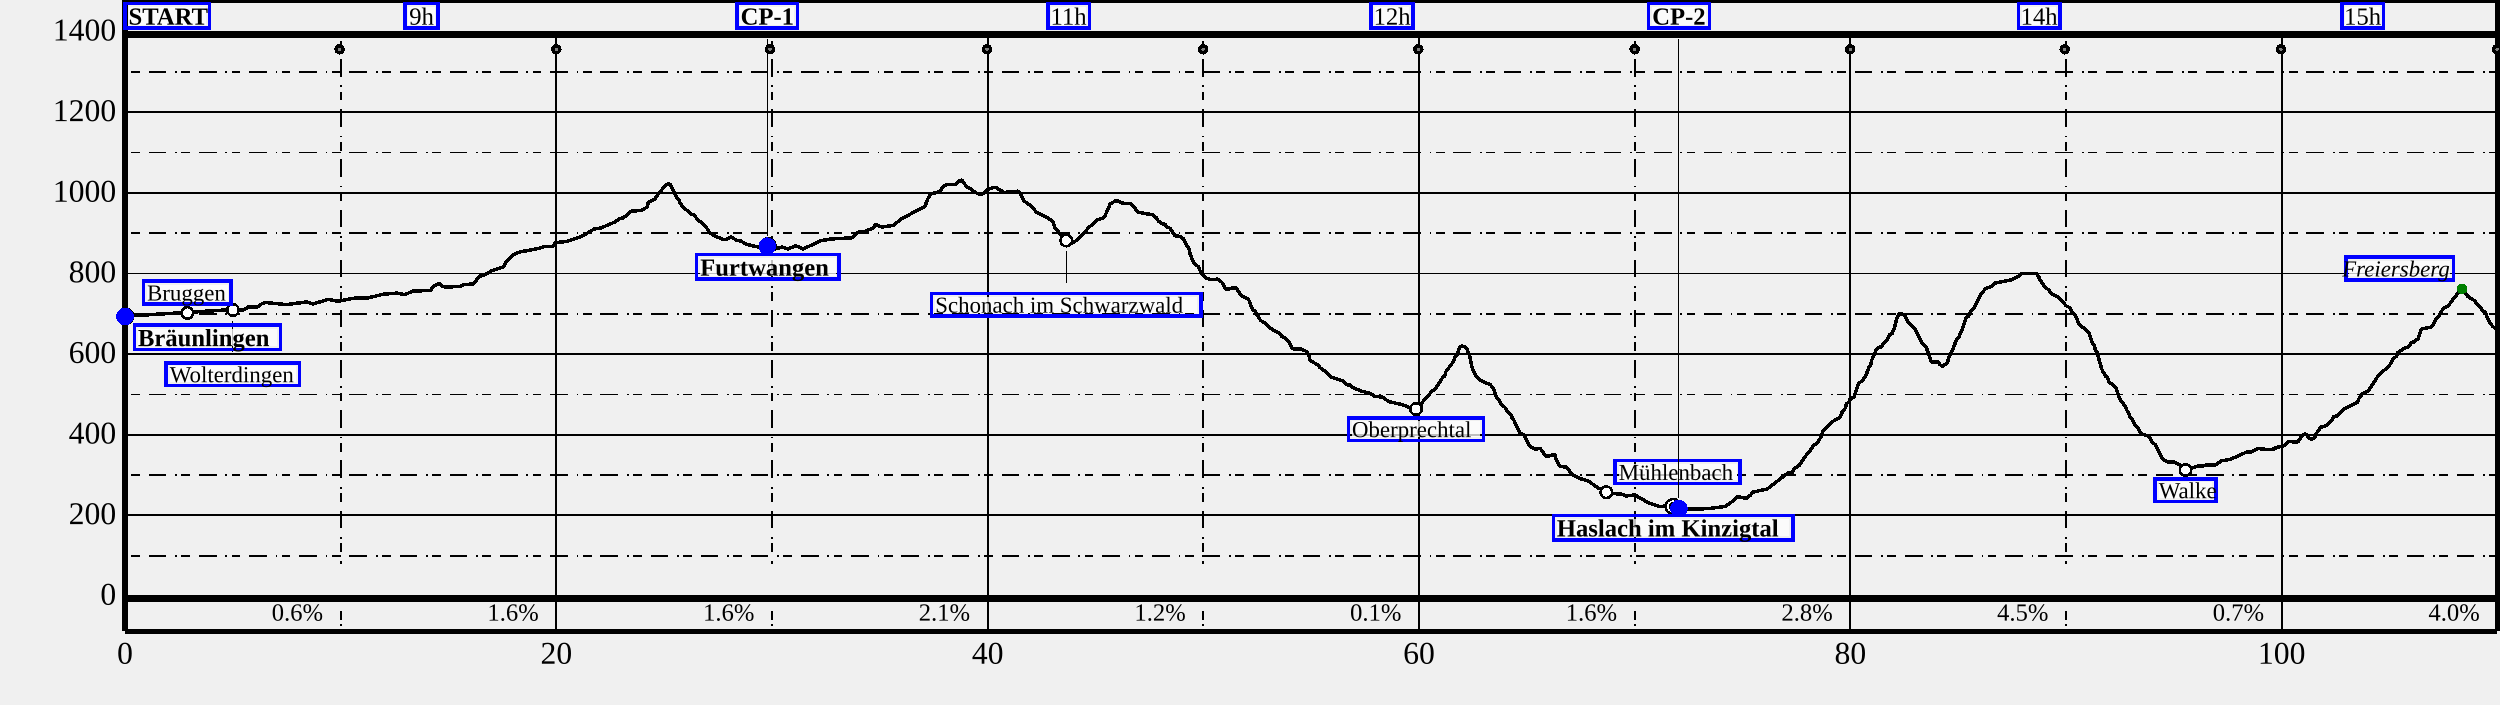
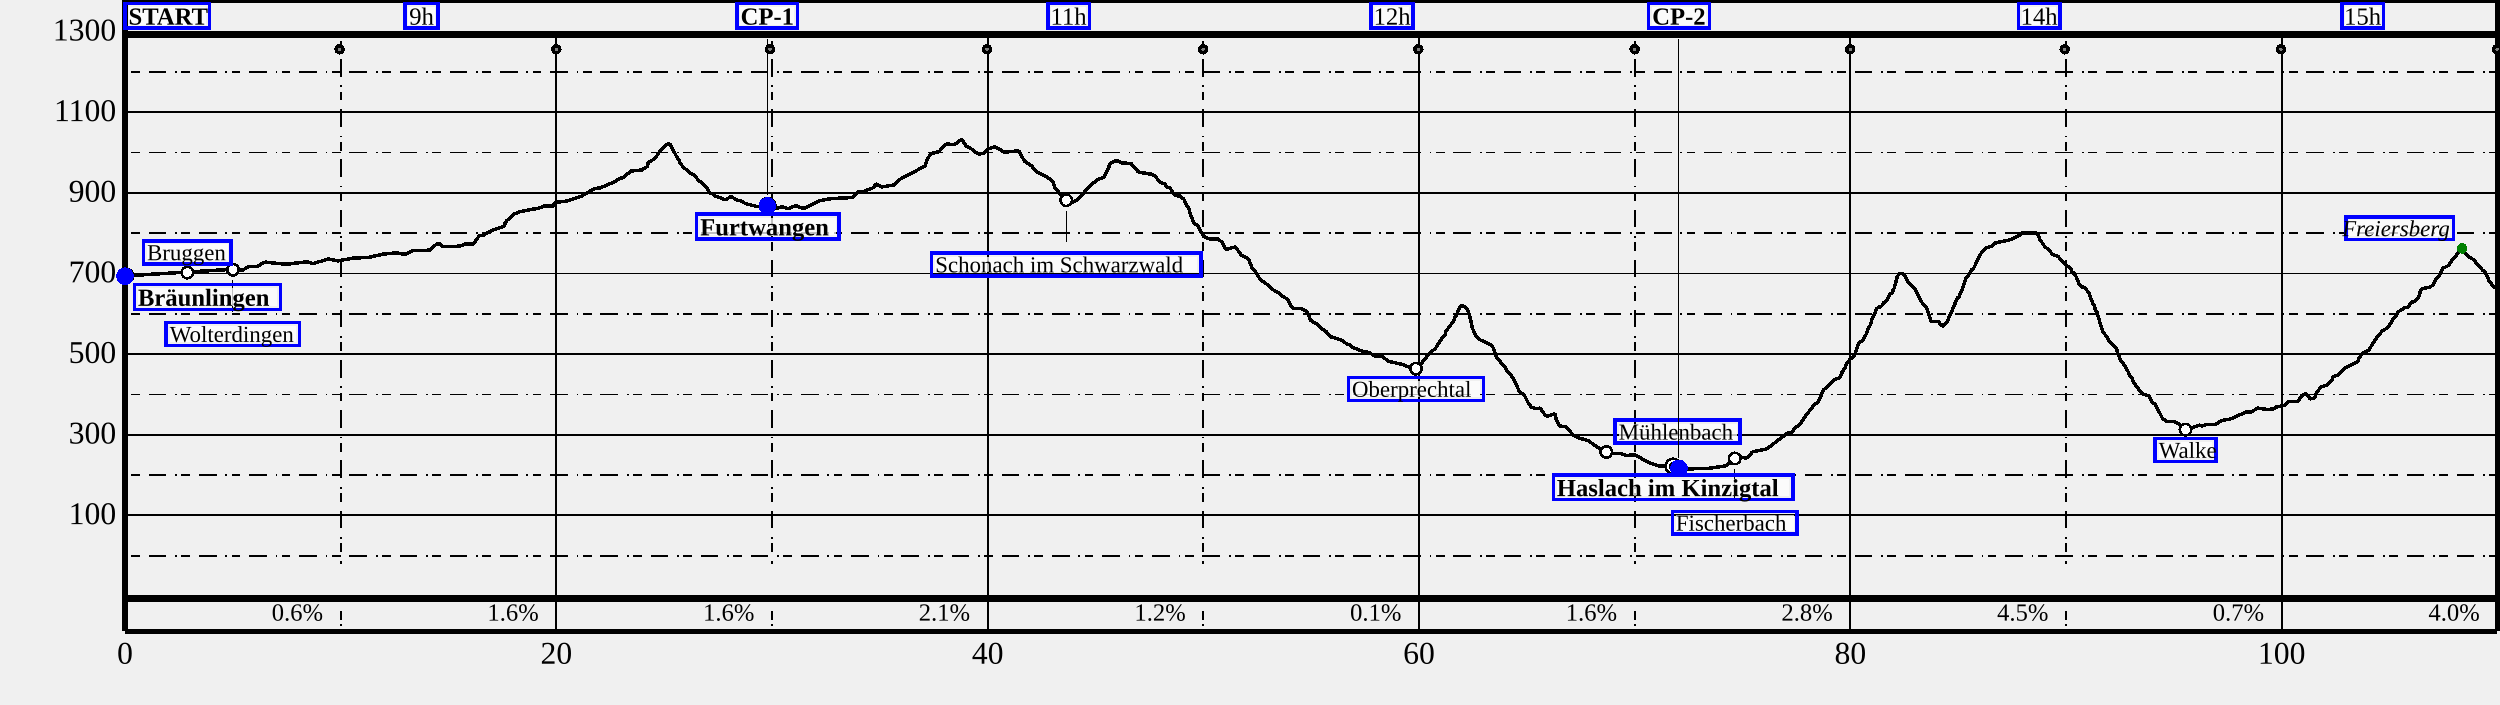
<svg xmlns="http://www.w3.org/2000/svg" height="400" width="1420">
  <g font-size="18" id="world" shape-rendering="crispEdges">
    <g id="BG" />
    <g id="SB" transform="translate(71 360)">
      <text text-anchor="middle" x="0" y="17">
0
</text>
      <text text-anchor="middle" x="245" y="17">
20
</text>
      <text text-anchor="middle" x="490" y="17">
40
</text>
      <text text-anchor="middle" x="735" y="17">
60
</text>
      <text text-anchor="middle" x="980" y="17">
80
</text>
      <text text-anchor="middle" x="1225" y="17">
100
</text>
    </g>
    <g id="SD" transform="translate(71 0)">
      <path d="M0,0 L1347.5,0" stroke="black" stroke-width="3" />
      <path d="M0,0 L0,358.5" stroke="black" stroke-width="3" />
      <path d="M0,358.5 L1347.5,358.5" stroke="black" stroke-width="3" />
      <path d="M1347.5,0 L1347.5,358.5" stroke="black" stroke-width="3" />
      <path d="M0,358.5 L1347.5,358.5" stroke="black" stroke-width="1" />
      <path d="M0,20 L0,358.5" stroke="black" stroke-width="1" />
      <path d="M245,20 L245,358.5" stroke="black" stroke-width="1" />
      <path d="M490,20 L490,358.5" stroke="black" stroke-width="1" />
      <path d="M735,20 L735,358.5" stroke="black" stroke-width="1" />
      <path d="M980,20 L980,358.5" stroke="black" stroke-width="1" />
      <path d="M1225,20 L1225,358.5" stroke="black" stroke-width="1" />
      <path d="M122.5,20 L122.5,320.5" stroke="black" stroke-dasharray="1.0,2.5,5.0,5.0,10.0,5.0" />
      <path d="M367.5,20 L367.5,320.5" stroke="black" stroke-dasharray="1.0,2.5,5.0,5.0,10.0,5.0" />
      <path d="M612.5,20 L612.5,320.5" stroke="black" stroke-dasharray="1.0,2.5,5.0,5.0,10.0,5.0" />
      <path d="M857.5,20 L857.5,320.5" stroke="black" stroke-dasharray="1.0,2.5,5.0,5.0,10.0,5.0" />
      <path d="M1102.5,20 L1102.5,320.5" stroke="black" stroke-dasharray="1.0,2.5,5.0,5.0,10.0,5.0" />
      <path d="M1347.5,20 L1347.5,320.5" stroke="black" stroke-dasharray="1.0,2.5,5.0,5.0,10.0,5.0" />
      <path d="M0,338.5 L1347.5,338.5" stroke="black" stroke-width="1" />
      <path d="M0,292.714 L1347.5,292.714" stroke="black" stroke-width="1" />
      <path d="M0,246.929 L1347.5,246.929" stroke="black" stroke-width="1" />
      <path d="M0,201.143 L1347.5,201.143" stroke="black" stroke-width="1" />
      <path d="M0,155.357 L1347.5,155.357" stroke="black" stroke-width="1" />
      <path d="M0,109.571 L1347.5,109.571" stroke="black" stroke-width="1" />
      <path d="M0,63.786 L1347.5,63.786" stroke="black" stroke-width="1" />
      <path d="M0,18 L1347.5,18" stroke="black" stroke-width="1" />
      <path d="M0,315.607 L1347.5,315.607" stroke="black" stroke-dasharray="1.0,2.5,5.0,5.0,10.0,5.0" />
      <path d="M0,269.821 L1347.5,269.821" stroke="black" stroke-dasharray="1.0,2.5,5.0,5.0,10.0,5.0" />
      <path d="M0,224.036 L1347.5,224.036" stroke="black" stroke-dasharray="1.0,2.5,5.0,5.0,10.0,5.0" />
      <path d="M0,178.25 L1347.5,178.25" stroke="black" stroke-dasharray="1.0,2.5,5.0,5.0,10.0,5.0" />
      <path d="M0,132.464 L1347.5,132.464" stroke="black" stroke-dasharray="1.0,2.5,5.0,5.0,10.0,5.0" />
      <path d="M0,86.679 L1347.5,86.679" stroke="black" stroke-dasharray="1.0,2.5,5.0,5.0,10.0,5.0" />
      <path d="M0,40.893 L1347.5,40.893" stroke="black" stroke-dasharray="1.0,2.5,5.0,5.0,10.0,5.0" />
+       <path d="M0,-4.893 L1347.5,-4.893" stroke="black" stroke-dasharray="1.0,2.5,5.0,5.0,10.0,5.0" />
      <path d="M0,20 L1347.5,20" stroke="black" stroke-width="3" />
      <text font-size="14" text-anchor="end" x="112.5" y="352.5">
0.6%
</text>
      <text font-size="14" text-anchor="end" x="235" y="352.5">
1.6%
</text>
      <text font-size="14" text-anchor="end" x="357.5" y="352.5">
1.6%
</text>
      <text font-size="14" text-anchor="end" x="480" y="352.5">
2.1%
</text>
      <text font-size="14" text-anchor="end" x="602.5" y="352.5">
1.2%
</text>
      <text font-size="14" text-anchor="end" x="725" y="352.5">
0.1%
</text>
      <text font-size="14" text-anchor="end" x="847.5" y="352.5">
1.6%
</text>
      <text font-size="14" text-anchor="end" x="970" y="352.5">
2.8%
</text>
      <text font-size="14" text-anchor="end" x="1092.5" y="352.5">
4.5%
</text>
      <text font-size="14" text-anchor="end" x="1215" y="352.5">
0.7%
</text>
      <text font-size="14" text-anchor="end" x="1337.5" y="352.5">
4.0%
</text>
      <path d="M122.5,355.5 L122.5,340.5" stroke="black" stroke-dasharray="1.0,2.5,5.0,5.0,10.0,5.0" />
      <path d="M367.5,355.5 L367.5,340.5" stroke="black" stroke-dasharray="1.0,2.5,5.0,5.0,10.0,5.0" />
      <path d="M612.5,355.5 L612.5,340.5" stroke="black" stroke-dasharray="1.0,2.5,5.0,5.0,10.0,5.0" />
      <path d="M857.5,355.5 L857.5,340.5" stroke="black" stroke-dasharray="1.0,2.5,5.0,5.0,10.0,5.0" />
      <path d="M1102.5,355.5 L1102.5,340.5" stroke="black" stroke-dasharray="1.0,2.5,5.0,5.0,10.0,5.0" />
      <path d="M1347.5,355.5 L1347.5,340.5" stroke="black" stroke-dasharray="1.0,2.5,5.0,5.0,10.0,5.0" />
      <path d="M0,340.5 L1347.5,340.5" stroke="black" stroke-width="3" />
-       <path d="M0.0,179.6 L58.5,176.0 L67.0,176.2 L70.4,174.2 L75.1,174.4 L78.1,172.3 L79.8,171.8 L91.5,173.0 L103.3,171.5 L106.9,172.6 L115.5,170.0 L120.9,171.1 L130.0,169.4 L137.9,169.2 L146.9,167.1 L154.4,166.5 L159.0,167.4 L163.4,165.3 L173.4,165.0 L175.2,162.7 L177.9,161.2 L178.9,161.3 L180.2,162.8 L183.1,163.0 L190.3,162.7 L193.1,161.5 L198.0,161.4 L201.3,156.7 L203.3,156.6 L208.7,153.6 L215.3,151.5 L216.0,149.3 L216.8,148.2 L220.9,144.5 L224.3,143.1 L235.1,141.1 L238.0,140.0 L243.0,140.0 L244.5,137.8 L251.0,137.1 L259.0,134.5 L266.5,130.1 L270.3,129.5 L278.2,126.1 L280.9,124.2 L283.2,123.7 L287.3,120.0 L293.5,119.5 L296.6,117.5 L297.2,115.1 L300.9,113.0 L303.4,109.4 L307.3,105.1 L308.4,104.6 L309.6,104.6 L313.8,112.8 L314.6,113.4 L315.3,115.4 L317.1,117.9 L320.5,120.5 L320.9,121.3 L323.3,122.2 L326.1,125.9 L326.9,125.9 L330.2,129.2 L332.2,132.5 L333.7,133.0 L334.5,133.9 L340.2,136.1 L341.5,136.1 L344.3,134.5 L347.3,136.5 L349.8,136.9 L352.6,138.6 L358.6,140.1 L362.0,140.5 L365.1,140.0 L369.2,141.4 L373.4,140.3 L376.7,141.4 L381.0,139.6 L385.3,141.4 L394.9,136.8 L401.2,135.7 L413.0,135.1 L416.5,131.9 L419.2,131.8 L425.3,129.4 L426.3,127.3 L429.8,129.0 L436.8,127.9 L440.4,124.6 L454.4,117.2 L455.7,113.5 L457.6,110.1 L462.4,109.0 L465.1,105.8 L466.6,104.8 L471.4,104.9 L473.9,102.8 L475.4,102.3 L478.1,106.2 L480.2,107.0 L482.8,109.2 L485.2,110.4 L487.7,110.0 L490.3,107.5 L493.5,106.4 L494.5,106.4 L499.4,109.3 L507.2,108.6 L508.0,109.1 L510.8,114.3 L515.1,117.2 L517.6,120.5 L523.8,123.5 L527.0,125.9 L528.3,129.8 L530.2,131.7 L530.5,132.5 L534.8,136.9 L537.4,138.2 L540.8,136.4 L547.4,129.3 L552.2,124.9 L556.1,123.6 L558.8,117.9 L559.3,115.9 L562.5,114.2 L563.5,113.9 L566.0,115.3 L571.5,115.8 L575.6,120.6 L583.8,122.0 L585.9,123.8 L586.9,125.5 L589.2,127.1 L590.7,127.4 L591.5,129.0 L593.4,129.5 L596.4,133.9 L599.5,134.3 L600.7,135.5 L601.1,135.3 L602.8,139.1 L604.4,141.4 L604.9,144.1 L607.2,149.6 L609.6,151.4 L611.0,154.5 L612.4,156.4 L614.1,158.0 L616.7,158.7 L620.6,158.6 L623.1,160.4 L625.0,164.0 L625.7,164.5 L630.7,163.1 L634.2,168.0 L637.6,169.6 L638.5,170.8 L640.3,175.5 L641.8,176.8 L645.0,182.0 L647.7,183.6 L651.7,187.3 L655.6,189.3 L657.0,191.0 L659.4,192.3 L660.8,193.7 L662.6,197.2 L663.5,198.1 L667.8,198.1 L671.0,199.6 L672.3,201.5 L673.1,204.4 L673.5,204.9 L678.0,207.6 L678.4,208.6 L682.2,211.2 L684.9,214.2 L691.7,216.3 L694.1,218.5 L696.0,218.8 L697.2,220.1 L702.6,222.3 L706.5,223.1 L709.9,225.1 L714.5,225.6 L717.7,228.1 L725.4,229.8 L730.5,231.9 L734.6,231.4 L735.7,230.6 L737.5,227.7 L740.1,224.7 L742.7,222.0 L744.0,221.3 L748.3,214.6 L749.7,213.4 L750.2,211.2 L754.5,205.4 L755.8,202.1 L756.3,202.1 L758.0,197.5 L759.3,196.5 L761.4,197.3 L762.4,198.5 L763.9,202.7 L765.2,209.0 L767.1,213.2 L769.9,216.0 L775.6,218.6 L777.2,220.5 L778.7,225.1 L779.5,226.4 L780.7,227.3 L781.5,229.3 L783.9,231.5 L785.3,234.0 L787.5,236.2 L787.9,237.4 L788.5,237.9 L792.3,245.8 L794.7,247.1 L797.5,252.7 L798.2,253.2 L798.4,254.0 L801.3,255.1 L803.9,254.7 L806.4,258.4 L807.8,259.3 L812.1,257.9 L813.0,261.3 L814.9,264.8 L818.8,265.4 L822.3,269.8 L826.3,271.8 L831.0,273.1 L836.5,277.0 L844.3,280.3 L849.6,280.6 L852.8,281.7 L857.5,281.1 L865.7,285.8 L871.9,287.7 L875.9,287.3 L885.4,289.2 L899.5,288.9 L909.0,287.6 L912.8,284.9 L915.7,282.0 L920.8,283.1 L923.4,281.2 L924.1,279.8 L924.7,279.5 L932.7,277.8 L944.6,268.6 L946.9,268.5 L948.3,266.1 L951.0,264.3 L954.6,259.0 L958.2,254.6 L958.6,253.4 L961.4,251.4 L963.2,248.3 L964.5,244.6 L971.1,238.5 L973.9,237.4 L975.1,235.1 L975.3,234.1 L977.2,231.7 L977.8,229.2 L979.1,228.5 L979.7,226.9 L982.1,225.4 L984.8,217.5 L987.0,216.3 L989.2,212.3 L990.5,208.6 L991.5,207.4 L992.2,204.4 L994.1,200.4 L994.8,198.3 L996.5,197.1 L997.1,197.3 L998.3,196.1 L998.6,195.1 L1000.8,193.4 L1002.6,189.8 L1003.8,189.5 L1004.3,187.6 L1004.9,186.6 L1006.6,180.2 L1007.8,178.2 L1009.3,178.2 L1011.0,179.4 L1012.8,183.0 L1016.6,186.8 L1020.4,194.4 L1023.1,197.2 L1025.7,204.9 L1026.0,205.5 L1030.1,205.5 L1030.9,207.1 L1032.5,208.2 L1035.2,205.7 L1035.8,203.4 L1037.3,200.4 L1039.4,195.5 L1039.6,194.5 L1041.0,191.9 L1042.0,191.5 L1042.2,189.9 L1043.2,188.0 L1045.8,180.4 L1046.9,179.8 L1048.7,176.3 L1050.0,175.3 L1054.1,167.0 L1055.4,165.6 L1057.0,163.8 L1060.5,162.6 L1061.9,160.9 L1071.5,158.9 L1075.9,156.7 L1077.3,155.3 L1085.8,155.3 L1087.0,157.2 L1087.6,158.8 L1090.5,163.1 L1092.5,164.5 L1094.7,167.2 L1098.1,168.7 L1102.6,173.7 L1104.9,174.9 L1106.1,177.8 L1106.9,177.9 L1108.4,180.3 L1109.9,184.3 L1111.5,185.8 L1112.7,186.0 L1115.5,189.1 L1116.6,192.5 L1118.0,195.8 L1118.4,195.8 L1119.4,199.6 L1119.9,199.6 L1122.7,209.3 L1123.6,211.5 L1123.9,211.5 L1125.3,214.1 L1125.8,214.1 L1126.9,216.8 L1130.8,220.3 L1131.3,221.3 L1131.7,223.2 L1133.8,228.2 L1135.2,229.2 L1135.4,230.2 L1136.2,230.6 L1137.0,233.0 L1137.8,234.0 L1138.9,236.8 L1140.0,237.8 L1140.9,239.9 L1142.6,242.7 L1143.1,242.7 L1143.8,244.3 L1145.6,246.4 L1149.8,247.9 L1151.4,251.3 L1153.2,252.5 L1157.3,260.6 L1160.1,262.4 L1164.1,262.4 L1167.0,264.0 L1168.3,265.8 L1171.1,266.7 L1178.4,264.4 L1179.8,264.8 L1182.0,264.1 L1187.5,264.0 L1190.9,261.7 L1195.9,260.9 L1205.2,256.7 L1207.6,256.9 L1211.5,254.7 L1217.3,255.4 L1221.1,255.0 L1221.6,254.2 L1226.6,253.1 L1229.1,250.8 L1233.7,251.1 L1234.4,250.7 L1236.3,247.7 L1238.1,246.6 L1238.6,246.5 L1241.2,249.4 L1243.0,249.2 L1244.0,248.4 L1244.3,246.7 L1247.3,242.6 L1250.4,241.8 L1253.7,238.5 L1254.3,236.8 L1256.7,236.1 L1260.2,232.4 L1268.2,228.3 L1268.8,226.5 L1270.8,223.7 L1274.4,221.8 L1279.6,213.7 L1282.2,210.9 L1285.0,209.1 L1287.0,206.4 L1288.0,204.2 L1290.2,202.3 L1290.9,200.2 L1295.2,197.5 L1296.5,197.4 L1299.0,194.4 L1300.0,194.4 L1302.6,192.2 L1303.9,187.9 L1305.1,186.7 L1309.4,185.9 L1310.9,184.6 L1312.4,181.6 L1314.1,179.9 L1316.7,175.2 L1319.6,173.8 L1323.1,168.8 L1323.6,168.8 L1324.6,167.1 L1326.8,165.0 L1327.8,165.1 L1330.7,168.3 L1334.6,170.8 L1335.4,172.4 L1337.8,174.5 L1339.3,176.7 L1340.4,177.1 L1343.2,183.3 L1343.6,183.3 L1344.7,185.3 L1347.4,187.1 L1347.4,187.1" fill="transparent" id="track" stroke="black" stroke-linejoin="miter" stroke-miterlimit="1" stroke-width="2" />
+       <path d="M0.0,156.7 L58.5,153.1 L67.0,153.3 L70.4,151.3 L75.1,151.5 L78.1,149.4 L79.8,148.9 L91.5,150.1 L103.3,148.7 L106.9,149.7 L115.5,147.1 L120.9,148.2 L130.0,146.5 L137.9,146.3 L146.9,144.3 L154.4,143.6 L159.0,144.5 L163.4,142.4 L173.4,142.1 L175.2,139.8 L177.9,138.3 L178.9,138.4 L180.2,139.9 L183.1,140.1 L190.3,139.8 L193.1,138.6 L198.0,138.5 L201.3,133.8 L203.3,133.7 L208.7,130.8 L215.3,128.6 L216.0,126.4 L216.8,125.4 L220.9,121.6 L224.3,120.2 L235.1,118.2 L238.0,117.1 L243.0,117.1 L244.5,114.9 L251.0,114.2 L259.0,111.6 L266.5,107.2 L270.3,106.6 L278.2,103.2 L280.9,101.3 L283.2,100.8 L287.3,97.1 L293.5,96.6 L296.6,94.6 L297.2,92.2 L300.9,90.2 L303.4,86.5 L307.3,82.2 L308.4,81.8 L309.6,81.8 L313.8,89.9 L314.6,90.5 L315.3,92.6 L317.1,95.0 L320.5,97.6 L320.9,98.4 L323.3,99.3 L326.1,103.0 L326.9,103.0 L330.2,106.3 L332.2,109.6 L333.7,110.1 L334.5,111.0 L340.2,113.2 L341.5,113.2 L344.3,111.6 L347.3,113.6 L349.8,114.1 L352.6,115.7 L358.6,117.2 L362.0,117.6 L365.1,117.1 L369.2,118.5 L373.4,117.4 L376.7,118.5 L381.0,116.7 L385.3,118.5 L394.9,113.9 L401.2,112.8 L413.0,112.2 L416.5,109.0 L419.2,108.9 L425.3,106.5 L426.3,104.4 L429.8,106.2 L436.8,105.0 L440.4,101.7 L454.4,94.3 L455.7,90.6 L457.6,87.3 L462.4,86.1 L465.1,82.9 L466.6,81.9 L471.4,82.0 L473.9,79.9 L475.4,79.4 L478.1,83.3 L480.2,84.1 L482.8,86.3 L485.2,87.5 L487.7,87.1 L490.3,84.6 L493.5,83.5 L494.5,83.5 L499.4,86.4 L507.2,85.7 L508.0,86.2 L510.8,91.4 L515.1,94.4 L517.6,97.6 L523.8,100.6 L527.0,103.1 L528.3,106.9 L530.2,108.8 L530.5,109.6 L534.8,114.0 L537.4,115.3 L540.8,113.6 L547.4,106.4 L552.2,102.0 L556.1,100.7 L558.8,95.1 L559.3,93.0 L562.5,91.3 L563.5,91.1 L566.0,92.5 L571.5,92.9 L575.6,97.7 L583.8,99.1 L585.9,100.9 L586.9,102.7 L589.2,104.2 L590.7,104.5 L591.5,106.1 L593.4,106.6 L596.4,111.0 L599.5,111.4 L600.7,112.6 L601.1,112.4 L602.8,116.2 L604.4,118.5 L604.9,121.2 L607.2,126.7 L609.6,128.5 L611.0,131.6 L612.4,133.6 L614.1,135.1 L616.7,135.8 L620.6,135.7 L623.1,137.5 L625.0,141.1 L625.7,141.6 L630.7,140.2 L634.2,145.1 L637.6,146.7 L638.5,147.9 L640.3,152.6 L641.8,153.9 L645.0,159.1 L647.7,160.7 L651.7,164.4 L655.6,166.4 L657.0,168.1 L659.4,169.4 L660.8,170.8 L662.6,174.3 L663.5,175.2 L667.8,175.2 L671.0,176.7 L672.3,178.6 L673.1,181.5 L673.5,182.0 L678.0,184.7 L678.4,185.7 L682.2,188.3 L684.9,191.3 L691.7,193.4 L694.1,195.6 L696.0,195.9 L697.2,197.2 L702.6,199.4 L706.5,200.2 L709.9,202.2 L714.5,202.7 L717.7,205.3 L725.4,206.9 L730.5,209.0 L734.6,208.5 L735.7,207.7 L737.5,204.8 L740.1,201.8 L742.7,199.1 L744.0,198.4 L748.3,191.7 L749.7,190.5 L750.2,188.3 L754.5,182.5 L755.8,179.2 L756.3,179.2 L758.0,174.6 L759.3,173.6 L761.4,174.4 L762.4,175.6 L763.9,179.8 L765.2,186.1 L767.1,190.4 L769.9,193.1 L775.6,195.7 L777.2,197.6 L778.7,202.2 L779.5,203.5 L780.7,204.5 L781.5,206.4 L783.9,208.6 L785.3,211.1 L787.5,213.3 L787.9,214.5 L788.5,215.0 L792.3,222.9 L794.7,224.2 L797.5,229.8 L798.2,230.3 L798.4,231.1 L801.3,232.2 L803.9,231.8 L806.4,235.5 L807.8,236.5 L812.1,235.0 L813.0,238.4 L814.9,241.9 L818.8,242.5 L822.3,246.9 L826.3,248.9 L831.0,250.2 L836.5,254.1 L844.3,257.4 L849.6,257.7 L852.8,258.8 L857.5,258.2 L865.7,262.9 L871.9,264.8 L875.9,264.4 L885.4,266.4 L899.5,266.0 L909.0,264.7 L912.8,262.0 L915.7,259.1 L920.8,260.2 L923.4,258.3 L924.1,256.9 L924.7,256.6 L932.7,254.9 L944.6,245.7 L946.9,245.6 L948.3,243.2 L951.0,241.5 L954.6,236.1 L958.2,231.7 L958.6,230.5 L961.4,228.5 L963.2,225.4 L964.5,221.7 L971.1,215.6 L973.9,214.5 L975.1,212.2 L975.3,211.2 L977.2,208.8 L977.8,206.3 L979.1,205.6 L979.7,204.0 L982.1,202.5 L984.8,194.6 L987.0,193.4 L989.2,189.4 L990.5,185.7 L991.5,184.5 L992.2,181.5 L994.1,177.5 L994.8,175.4 L996.5,174.2 L997.1,174.4 L998.3,173.2 L998.6,172.2 L1000.8,170.5 L1002.6,166.9 L1003.8,166.6 L1004.3,164.7 L1004.9,163.7 L1006.6,157.3 L1007.8,155.3 L1009.3,155.3 L1011.0,156.6 L1012.8,160.1 L1016.6,163.9 L1020.4,171.5 L1023.1,174.3 L1025.7,182.0 L1026.0,182.6 L1030.1,182.6 L1030.9,184.2 L1032.5,185.3 L1035.2,182.8 L1035.8,180.5 L1037.3,177.5 L1039.4,172.6 L1039.6,171.6 L1041.0,169.0 L1042.0,168.6 L1042.2,167.0 L1043.2,165.1 L1045.8,157.5 L1046.9,156.9 L1048.7,153.4 L1050.0,152.4 L1054.1,144.1 L1055.4,142.7 L1057.0,140.9 L1060.5,139.8 L1061.9,138.1 L1071.5,136.0 L1075.9,133.8 L1077.3,132.4 L1085.8,132.4 L1087.0,134.3 L1087.6,135.9 L1090.5,140.2 L1092.5,141.6 L1094.7,144.3 L1098.1,145.8 L1102.6,150.8 L1104.9,152.0 L1106.1,154.9 L1106.9,155.0 L1108.4,157.4 L1109.9,161.4 L1111.5,162.9 L1112.7,163.1 L1115.5,166.2 L1116.6,169.6 L1118.0,172.9 L1118.4,172.9 L1119.4,176.8 L1119.9,176.8 L1122.7,186.4 L1123.6,188.7 L1123.9,188.7 L1125.3,191.2 L1125.8,191.2 L1126.9,193.9 L1130.8,197.4 L1131.3,198.4 L1131.7,200.3 L1133.8,205.3 L1135.2,206.3 L1135.4,207.3 L1136.2,207.7 L1137.0,210.2 L1137.8,211.1 L1138.9,213.9 L1140.0,214.9 L1140.9,217.0 L1142.6,219.8 L1143.1,219.8 L1143.8,221.4 L1145.6,223.5 L1149.8,225.0 L1151.4,228.5 L1153.2,229.6 L1157.3,237.7 L1160.1,239.5 L1164.1,239.5 L1167.0,241.1 L1168.3,243.0 L1171.1,243.8 L1178.4,241.5 L1179.8,241.9 L1182.0,241.2 L1187.5,241.1 L1190.9,238.8 L1195.9,238.0 L1205.2,233.8 L1207.6,234.0 L1211.5,231.8 L1217.3,232.6 L1221.1,232.1 L1221.6,231.3 L1226.6,230.2 L1229.1,227.9 L1233.7,228.2 L1234.4,227.8 L1236.3,224.8 L1238.1,223.7 L1238.6,223.6 L1241.2,226.5 L1243.0,226.3 L1244.0,225.5 L1244.3,223.8 L1247.3,219.7 L1250.4,218.9 L1253.7,215.6 L1254.3,213.9 L1256.7,213.2 L1260.2,209.5 L1268.2,205.4 L1268.8,203.6 L1270.8,200.8 L1274.4,198.9 L1279.6,190.8 L1282.2,188.0 L1285.0,186.2 L1287.0,183.6 L1288.0,181.3 L1290.2,179.4 L1290.9,177.3 L1295.2,174.6 L1296.5,174.6 L1299.0,171.5 L1300.0,171.5 L1302.6,169.3 L1303.9,165.0 L1305.1,163.9 L1309.4,163.0 L1310.9,161.8 L1312.4,158.7 L1314.1,157.0 L1316.7,152.3 L1319.6,150.9 L1323.1,145.9 L1323.6,145.9 L1324.6,144.2 L1326.8,142.1 L1327.8,142.2 L1330.7,145.4 L1334.6,147.9 L1335.4,149.5 L1337.8,151.6 L1339.3,153.8 L1340.4,154.2 L1343.2,160.4 L1343.6,160.4 L1344.7,162.4 L1347.4,164.2 L1347.4,164.2" fill="transparent" id="track" stroke="black" stroke-linejoin="miter" stroke-miterlimit="1" stroke-width="2" />
      <g>
        <g>
          <circle cx="1347.356" cy="28" fill="Gray" id="user-step" r="2" stroke="black" stroke-width="2" />
        </g>
        <g>
          <circle cx="1224.571" cy="28" fill="Gray" id="user-step" r="2" stroke="black" stroke-width="2" />
        </g>
        <g>
          <circle cx="1101.756" cy="28" fill="Gray" id="user-step" r="2" stroke="black" stroke-width="2" />
        </g>
        <g>
          <circle cx="979.934" cy="28" fill="Gray" id="user-step" r="2" stroke="black" stroke-width="2" />
        </g>
        <g>
          <circle cx="857.456" cy="28" fill="Gray" id="user-step" r="2" stroke="black" stroke-width="2" />
        </g>
        <g>
          <circle cx="734.584" cy="28" fill="Gray" id="user-step" r="2" stroke="black" stroke-width="2" />
        </g>
        <g>
          <circle cx="612.387" cy="28" fill="Gray" id="user-step" r="2" stroke="black" stroke-width="2" />
        </g>
        <g>
          <circle cx="489.608" cy="28" fill="Gray" id="user-step" r="2" stroke="black" stroke-width="2" />
        </g>
        <g>
          <circle cx="366.347" cy="28" fill="Gray" id="user-step" r="2" stroke="black" stroke-width="2" />
        </g>
        <g>
          <circle cx="244.99" cy="28" fill="Gray" id="user-step" r="2" stroke="black" stroke-width="2" />
        </g>
        <g>
          <circle cx="121.867" cy="28" fill="Gray" id="user-step" r="2" stroke="black" stroke-width="2" />
        </g>
        <g />
        <g transform="translate(1270.938 17)">
          <rect fill="white" fill-opacity="0.75" height="10" id="label-bg" width="19.625" x="-9.812" y="-13" />
          <rect fill="none" height="14" id="label-dbg" stroke="blue" stroke-width="2" width="23.625" x="-11.812" y="-15" />
          <text font-size="14.0" font-style="normal" font-weight="normal" id="" text-anchor="middle" x="0.000" y="-3.000">
15h
</text>
        </g>
        <g />
        <g transform="translate(1087.188 17)">
          <rect fill="white" fill-opacity="0.75" height="10" id="label-bg" width="19.625" x="-9.812" y="-13" />
          <rect fill="none" height="14" id="label-dbg" stroke="blue" stroke-width="2" width="23.625" x="-11.812" y="-15" />
          <text font-size="14.0" font-style="normal" font-weight="normal" id="" text-anchor="middle" x="0.000" y="-3.000">
14h
</text>
        </g>
        <g />
        <g transform="translate(719.6875 17)">
          <rect fill="white" fill-opacity="0.75" height="10" id="label-bg" width="19.625" x="-9.812" y="-13" />
          <rect fill="none" height="14" id="label-dbg" stroke="blue" stroke-width="2" width="23.625" x="-11.812" y="-15" />
          <text font-size="14.0" font-style="normal" font-weight="normal" id="" text-anchor="middle" x="0.000" y="-3.000">
12h
</text>
        </g>
        <g />
        <g transform="translate(535.9375 17)">
          <rect fill="white" fill-opacity="0.75" height="10" id="label-bg" width="19.625" x="-9.812" y="-13" />
          <rect fill="none" height="14" id="label-dbg" stroke="blue" stroke-width="2" width="23.625" x="-11.812" y="-15" />
          <text font-size="14.0" font-style="normal" font-weight="normal" id="" text-anchor="middle" x="0.000" y="-3.000">
11h
</text>
        </g>
        <g />
        <g transform="translate(168.4375 17)">
          <rect fill="white" fill-opacity="0.75" height="10" id="label-bg" width="14.817" x="-7.409" y="-13" />
          <rect fill="none" height="14" id="label-dbg" stroke="blue" stroke-width="2" width="18.817" x="-9.409" y="-15" />
          <text font-size="14.0" font-style="normal" font-weight="normal" id="" text-anchor="middle" x="0.000" y="-3.000">
 9h
</text>
        </g>
        <g>
-           <circle cx="1327.479" cy="164.034" fill="Green" id="13/wp" r="3" />
-         </g>
-         <g transform="translate(1327.479 164.0335)">
+           <circle cx="1327.479" cy="141.141" fill="Green" id="13/wp" r="3" />
+         </g>
+         <g transform="translate(1327.479 141.1407)">
          <rect fill="white" fill-opacity="0.75" height="9" id="label-bg" width="57.019" x="-64.019" y="-16" />
          <rect fill="none" height="13" id="label-dbg" stroke="blue" stroke-width="2" width="61.019" x="-66.019" y="-18" />
          <text font-size="13.0" font-style="italic" font-weight="normal" id="13/wp/text" text-anchor="end" x="-7.000" y="-7.000">
Freiersberg
</text>
        </g>
        <g>
-           <circle cx="61.305" cy="176.098" fill="Black" id="12/wp" r="4" />
-           <circle cx="61.305" cy="176.098" fill="white" id="12/wp-little-white" r="2.5" />
-         </g>
-         <g transform="translate(61.30526 176.0981)">
+           <circle cx="61.305" cy="153.205" fill="Black" id="12/wp" r="4" />
+           <circle cx="61.305" cy="153.205" fill="white" id="12/wp-little-white" r="2.5" />
+         </g>
+         <g transform="translate(61.30526 153.2052)">
          <rect fill="white" fill-opacity="0.75" height="9" id="label-bg" width="71.742" x="-35.871" y="32" />
          <rect fill="none" height="13" id="label-dbg" stroke="blue" stroke-width="2" width="75.742" x="-37.871" y="30" />
          <text font-size="13.0" font-style="normal" font-weight="normal" id="12/wp/text" text-anchor="start" x="-35.871" y="41.000">
Wolterdingen
</text>
        </g>
-         <path d="M61.31,200.10 L61.31,182.10" id="link" stroke="black" stroke-linejoin="miter" stroke-miterlimit="1" stroke-width="0.5" />
-         <g>
-           <circle cx="35.414" cy="177.701" fill="Black" id="11/wp" r="4" />
-           <circle cx="35.414" cy="177.701" fill="white" id="11/wp-little-white" r="2.5" />
-         </g>
-         <g transform="translate(35.41362 177.7006)">
+         <path d="M61.31,177.21 L61.31,159.21" id="link" stroke="black" stroke-linejoin="miter" stroke-miterlimit="1" stroke-width="0.5" />
+         <g>
+           <circle cx="35.414" cy="154.808" fill="Black" id="11/wp" r="4" />
+           <circle cx="35.414" cy="154.808" fill="white" id="11/wp-little-white" r="2.5" />
+         </g>
+         <g transform="translate(35.41362 154.8077)">
          <rect fill="white" fill-opacity="0.75" height="9" id="label-bg" width="45.802" x="-22.901" y="-16" />
          <rect fill="none" height="13" id="label-dbg" stroke="blue" stroke-width="2" width="49.802" x="-24.901" y="-18" />
          <text font-size="13.0" font-style="normal" font-weight="normal" id="11/wp/text" text-anchor="start" x="-22.901" y="-7.000">
Bruggen
</text>
        </g>
        <g>
-           <circle cx="1170.372" cy="266.96" fill="Black" id="10/wp" r="4" />
-           <circle cx="1170.372" cy="266.96" fill="white" id="10/wp-little-white" r="2.5" />
-         </g>
-         <g transform="translate(1170.372 266.9598)">
+           <circle cx="1170.372" cy="244.067" fill="Black" id="10/wp" r="4" />
+           <circle cx="1170.372" cy="244.067" fill="white" id="10/wp-little-white" r="2.5" />
+         </g>
+         <g transform="translate(1170.372 244.067)">
          <rect fill="white" fill-opacity="0.75" height="9" id="label-bg" width="30.407" x="-15.204" y="7" />
          <rect fill="none" height="13" id="label-dbg" stroke="blue" stroke-width="2" width="34.407" x="-17.204" y="5" />
          <text font-size="13.0" font-style="normal" font-weight="normal" id="10/wp/text" text-anchor="start" x="-15.204" y="16.000">
Walke
</text>
        </g>
        <g>
-           <circle cx="733.27" cy="232.277" fill="Black" id="9/wp" r="4" />
-           <circle cx="733.27" cy="232.277" fill="white" id="9/wp-little-white" r="2.5" />
-         </g>
-         <g transform="translate(733.2697 232.2771)">
+           <circle cx="733.27" cy="209.384" fill="Black" id="9/wp" r="4" />
+           <circle cx="733.27" cy="209.384" fill="white" id="9/wp-little-white" r="2.5" />
+         </g>
+         <g transform="translate(733.2697 209.3843)">
          <rect fill="white" fill-opacity="0.75" height="9" id="label-bg" width="72.743" x="-36.371" y="7" />
          <rect fill="none" height="13" id="label-dbg" stroke="blue" stroke-width="2" width="76.743" x="-38.371" y="5" />
          <text font-size="13.0" font-style="normal" font-weight="normal" id="9/wp/text" text-anchor="start" x="-36.371" y="16.000">
Oberprechtal
</text>
        </g>
        <g>
-           <circle cx="841.407" cy="279.597" fill="Black" id="7/wp" r="4" />
-           <circle cx="841.407" cy="279.597" fill="white" id="7/wp-little-white" r="2.5" />
-         </g>
-         <g transform="translate(841.4073 279.5967)">
+           <circle cx="914.351" cy="260.412" fill="Black" id="8/wp" r="4" />
+           <circle cx="914.351" cy="260.412" fill="white" id="8/wp-little-white" r="2.5" />
+         </g>
+         <g transform="translate(914.3506 260.4125)">
+           <rect fill="white" fill-opacity="0.75" height="9" id="label-bg" width="66.97" x="-33.485" y="32" />
+           <rect fill="none" height="13" id="label-dbg" stroke="blue" stroke-width="2" width="70.97" x="-35.485" y="30" />
+           <text font-size="13.0" font-style="normal" font-weight="normal" id="8/wp/text" text-anchor="start" x="-33.485" y="41.000">
+ Fischerbach
+ </text>
+         </g>
+         <path d="M914.35,284.41 L914.35,266.41" id="link" stroke="black" stroke-linejoin="miter" stroke-miterlimit="1" stroke-width="0.5" />
+         <g>
+           <circle cx="841.407" cy="256.704" fill="Black" id="7/wp" r="4" />
+           <circle cx="841.407" cy="256.704" fill="white" id="7/wp-little-white" r="2.5" />
+         </g>
+         <g transform="translate(841.4073 256.7038)">
          <rect fill="white" fill-opacity="0.75" height="9" id="label-bg" width="66.97" x="7" y="-16" />
          <rect fill="none" height="13" id="label-dbg" stroke="blue" stroke-width="2" width="70.97" x="5" y="-18" />
          <text font-size="13.0" font-style="normal" font-weight="normal" id="7/wp/text" text-anchor="start" x="7.000" y="-7.000">
Mühlenbach
</text>
        </g>
        <g>
-           <circle cx="534.638" cy="136.608" fill="Black" id="6/wp" r="4" />
-           <circle cx="534.638" cy="136.608" fill="white" id="6/wp-little-white" r="2.5" />
-         </g>
-         <g transform="translate(534.6379 136.6079)">
+           <circle cx="534.638" cy="113.715" fill="Black" id="6/wp" r="4" />
+           <circle cx="534.638" cy="113.715" fill="white" id="6/wp-little-white" r="2.5" />
+         </g>
+         <g transform="translate(534.6379 113.715)">
          <rect fill="white" fill-opacity="0.75" height="9" id="label-bg" width="148.87" x="-74.435" y="32" />
          <rect fill="none" height="13" id="label-dbg" stroke="blue" stroke-width="2" width="152.87" x="-76.435" y="30" />
          <text font-size="13.0" font-style="normal" font-weight="normal" id="6/wp/text" text-anchor="start" x="-74.435" y="41.000">
Schonach im Schwarzwald
</text>
        </g>
-         <path d="M534.64,160.61 L534.64,142.61" id="link" stroke="black" stroke-linejoin="miter" stroke-miterlimit="1" stroke-width="0.5" />
-         <g>
-           <circle cx="0.343" cy="179.601" fill="Black" id="5/wp" r="5" />
-           <circle cx="0.343" cy="179.601" fill="white" id="5/wp-little-white" r="3.5" />
-           <circle cx="0.343" cy="179.601" fill="black" id="5/wp-little-white" r="2.5" />
-         </g>
-         <g transform="translate(0.3425899 179.6007)">
+         <path d="M534.64,137.72 L534.64,119.72" id="link" stroke="black" stroke-linejoin="miter" stroke-miterlimit="1" stroke-width="0.5" />
+         <g>
+           <circle cx="0.343" cy="156.708" fill="Black" id="5/wp" r="5" />
+           <circle cx="0.343" cy="156.708" fill="white" id="5/wp-little-white" r="3.5" />
+           <circle cx="0.343" cy="156.708" fill="black" id="5/wp-little-white" r="2.5" />
+         </g>
+         <g transform="translate(0.3425899 156.7078)">
          <rect fill="white" fill-opacity="0.75" height="10" id="label-bg" width="79.069" x="7" y="7" />
          <rect fill="none" height="14" id="label-dbg" stroke="blue" stroke-width="2" width="83.069" x="5" y="5" />
          <text font-size="14.0" font-style="normal" font-weight="bold" id="5/wp/text" text-anchor="start" x="7.000" y="17.000">
Bräunlingen
</text>
        </g>
        <g>
-           <circle cx="879.335" cy="287.701" fill="Black" id="4/wp" r="5" />
-           <circle cx="879.335" cy="287.701" fill="white" id="4/wp-little-white" r="3.5" />
-           <circle cx="879.335" cy="287.701" fill="black" id="4/wp-little-white" r="2.5" />
-         </g>
-         <g transform="translate(879.3353 287.7007)">
+           <circle cx="879.335" cy="264.808" fill="Black" id="4/wp" r="5" />
+           <circle cx="879.335" cy="264.808" fill="white" id="4/wp-little-white" r="3.5" />
+           <circle cx="879.335" cy="264.808" fill="black" id="4/wp-little-white" r="2.5" />
+         </g>
+         <g transform="translate(879.3353 264.8079)">
          <rect fill="white" fill-opacity="0.75" height="10" id="label-bg" width="132.138" x="-66.069" y="7" />
          <rect fill="none" height="14" id="label-dbg" stroke="blue" stroke-width="2" width="136.138" x="-68.069" y="5" />
          <text font-size="14.0" font-style="normal" font-weight="bold" id="4/wp/text" text-anchor="start" x="-66.069" y="17.000">
Haslach im Kinzigtal
</text>
        </g>
        <g>
-           <circle cx="365.137" cy="139.584" fill="Black" id="3/wp" r="5" />
-           <circle cx="365.137" cy="139.584" fill="white" id="3/wp-little-white" r="3.5" />
-           <circle cx="365.137" cy="139.584" fill="black" id="3/wp-little-white" r="2.5" />
-         </g>
-         <g transform="translate(365.1373 139.584)">
+           <circle cx="365.137" cy="116.691" fill="Black" id="3/wp" r="5" />
+           <circle cx="365.137" cy="116.691" fill="white" id="3/wp-little-white" r="3.5" />
+           <circle cx="365.137" cy="116.691" fill="black" id="3/wp-little-white" r="2.5" />
+         </g>
+         <g transform="translate(365.1373 116.6911)">
          <rect fill="white" fill-opacity="0.75" height="10" id="label-bg" width="76.88" x="-38.44" y="7" />
          <rect fill="none" height="14" id="label-dbg" stroke="blue" stroke-width="2" width="80.88" x="-40.44" y="5" />
          <text font-size="14.0" font-style="normal" font-weight="bold" id="3/wp/text" text-anchor="start" x="-38.440" y="17.000">
Furtwangen
</text>
        </g>
        <g>
-           <circle cx="882.614" cy="288.891" fill="Blue" id="2/wp" r="5" />
-         </g>
-         <g transform="translate(882.614 288.8912)">
-           <rect fill="white" fill-opacity="0.75" height="10" id="label-bg" width="30.559" x="-15.279" y="-284.891" />
-           <rect fill="none" height="14" id="label-dbg" stroke="blue" stroke-width="2" width="34.559" x="-17.279" y="-286.891" />
-           <text font-size="14.0" font-style="normal" font-weight="bold" id="2/wp/text" text-anchor="middle" x="-0.000" y="-274.891">
+           <circle cx="882.614" cy="265.998" fill="Blue" id="2/wp" r="5" />
+         </g>
+         <g transform="translate(882.614 265.9983)">
+           <rect fill="white" fill-opacity="0.75" height="10" id="label-bg" width="30.559" x="-15.279" y="-261.998" />
+           <rect fill="none" height="14" id="label-dbg" stroke="blue" stroke-width="2" width="34.559" x="-17.279" y="-263.998" />
+           <text font-size="14.0" font-style="normal" font-weight="bold" id="2/wp/text" text-anchor="middle" x="-0.000" y="-251.998">
CP-2
</text>
        </g>
-         <path d="M882.61,22.00 L882.61,282.89" id="link" stroke="black" stroke-linejoin="miter" stroke-miterlimit="1" stroke-width="0.5" />
-         <g>
-           <circle cx="364.819" cy="139.836" fill="Blue" id="1/wp" r="5" />
-         </g>
-         <g transform="translate(364.8191 139.8358)">
-           <rect fill="white" fill-opacity="0.75" height="10" id="label-bg" width="30.559" x="-15.279" y="-135.836" />
-           <rect fill="none" height="14" id="label-dbg" stroke="blue" stroke-width="2" width="34.559" x="-17.279" y="-137.836" />
-           <text font-size="14.0" font-style="normal" font-weight="bold" id="1/wp/text" text-anchor="middle" x="0.000" y="-125.836">
+         <path d="M882.61,22.00 L882.61,260.00" id="link" stroke="black" stroke-linejoin="miter" stroke-miterlimit="1" stroke-width="0.5" />
+         <g>
+           <circle cx="364.819" cy="116.943" fill="Blue" id="1/wp" r="5" />
+         </g>
+         <g transform="translate(364.8191 116.9429)">
+           <rect fill="white" fill-opacity="0.75" height="10" id="label-bg" width="30.559" x="-15.279" y="-112.943" />
+           <rect fill="none" height="14" id="label-dbg" stroke="blue" stroke-width="2" width="34.559" x="-17.279" y="-114.943" />
+           <text font-size="14.0" font-style="normal" font-weight="bold" id="1/wp/text" text-anchor="middle" x="0.000" y="-102.943">
CP-1
</text>
        </g>
-         <path d="M364.82,22.00 L364.82,133.84" id="link" stroke="black" stroke-linejoin="miter" stroke-miterlimit="1" stroke-width="0.5" />
-         <g>
-           <circle cx="0" cy="179.761" fill="Blue" id="0/wp" r="5" />
-         </g>
-         <g transform="translate(0 179.7609)">
-           <rect fill="white" fill-opacity="0.75" height="10" id="label-bg" width="43.963" x="2" y="-175.761" />
-           <rect fill="none" height="14" id="label-dbg" stroke="blue" stroke-width="2" width="47.963" x="0" y="-177.761" />
-           <text font-size="14.0" font-style="normal" font-weight="bold" id="0/wp/text" text-anchor="start" x="2.000" y="-165.761">
+         <path d="M364.82,22.00 L364.82,110.94" id="link" stroke="black" stroke-linejoin="miter" stroke-miterlimit="1" stroke-width="0.5" />
+         <g>
+           <circle cx="0" cy="156.868" fill="Blue" id="0/wp" r="5" />
+         </g>
+         <g transform="translate(0 156.8681)">
+           <rect fill="white" fill-opacity="0.75" height="10" id="label-bg" width="43.963" x="2" y="-152.868" />
+           <rect fill="none" height="14" id="label-dbg" stroke="blue" stroke-width="2" width="47.963" x="0" y="-154.868" />
+           <text font-size="14.0" font-style="normal" font-weight="bold" id="0/wp/text" text-anchor="start" x="2.000" y="-142.868">
START
</text>
        </g>
-         <path d="M0.00,22.00 L0.00,173.76" id="link" stroke="black" stroke-linejoin="miter" stroke-miterlimit="1" stroke-width="0.5" />
+         <path d="M0.00,22.00 L0.00,150.87" id="link" stroke="black" stroke-linejoin="miter" stroke-miterlimit="1" stroke-width="0.5" />
      </g>
    </g>
    <g id="SL" transform="translate(0 0)">
-       <text text-anchor="end" x="66" y="343.5">
- 0
- </text>
      <text text-anchor="end" x="66" y="297.714">
- 200
+ 100
</text>
      <text text-anchor="end" x="66" y="251.929">
- 400
+ 300
</text>
      <text text-anchor="end" x="66" y="206.143">
- 600
+ 500
</text>
      <text text-anchor="end" x="66" y="160.357">
- 800
+ 700
</text>
      <text text-anchor="end" x="66" y="114.571">
- 1000
+ 900
</text>
      <text text-anchor="end" x="66" y="68.786">
- 1200
+ 1100
</text>
      <text text-anchor="end" x="66" y="23">
- 1400
+ 1300
</text>
    </g>
  </g>
</svg>
